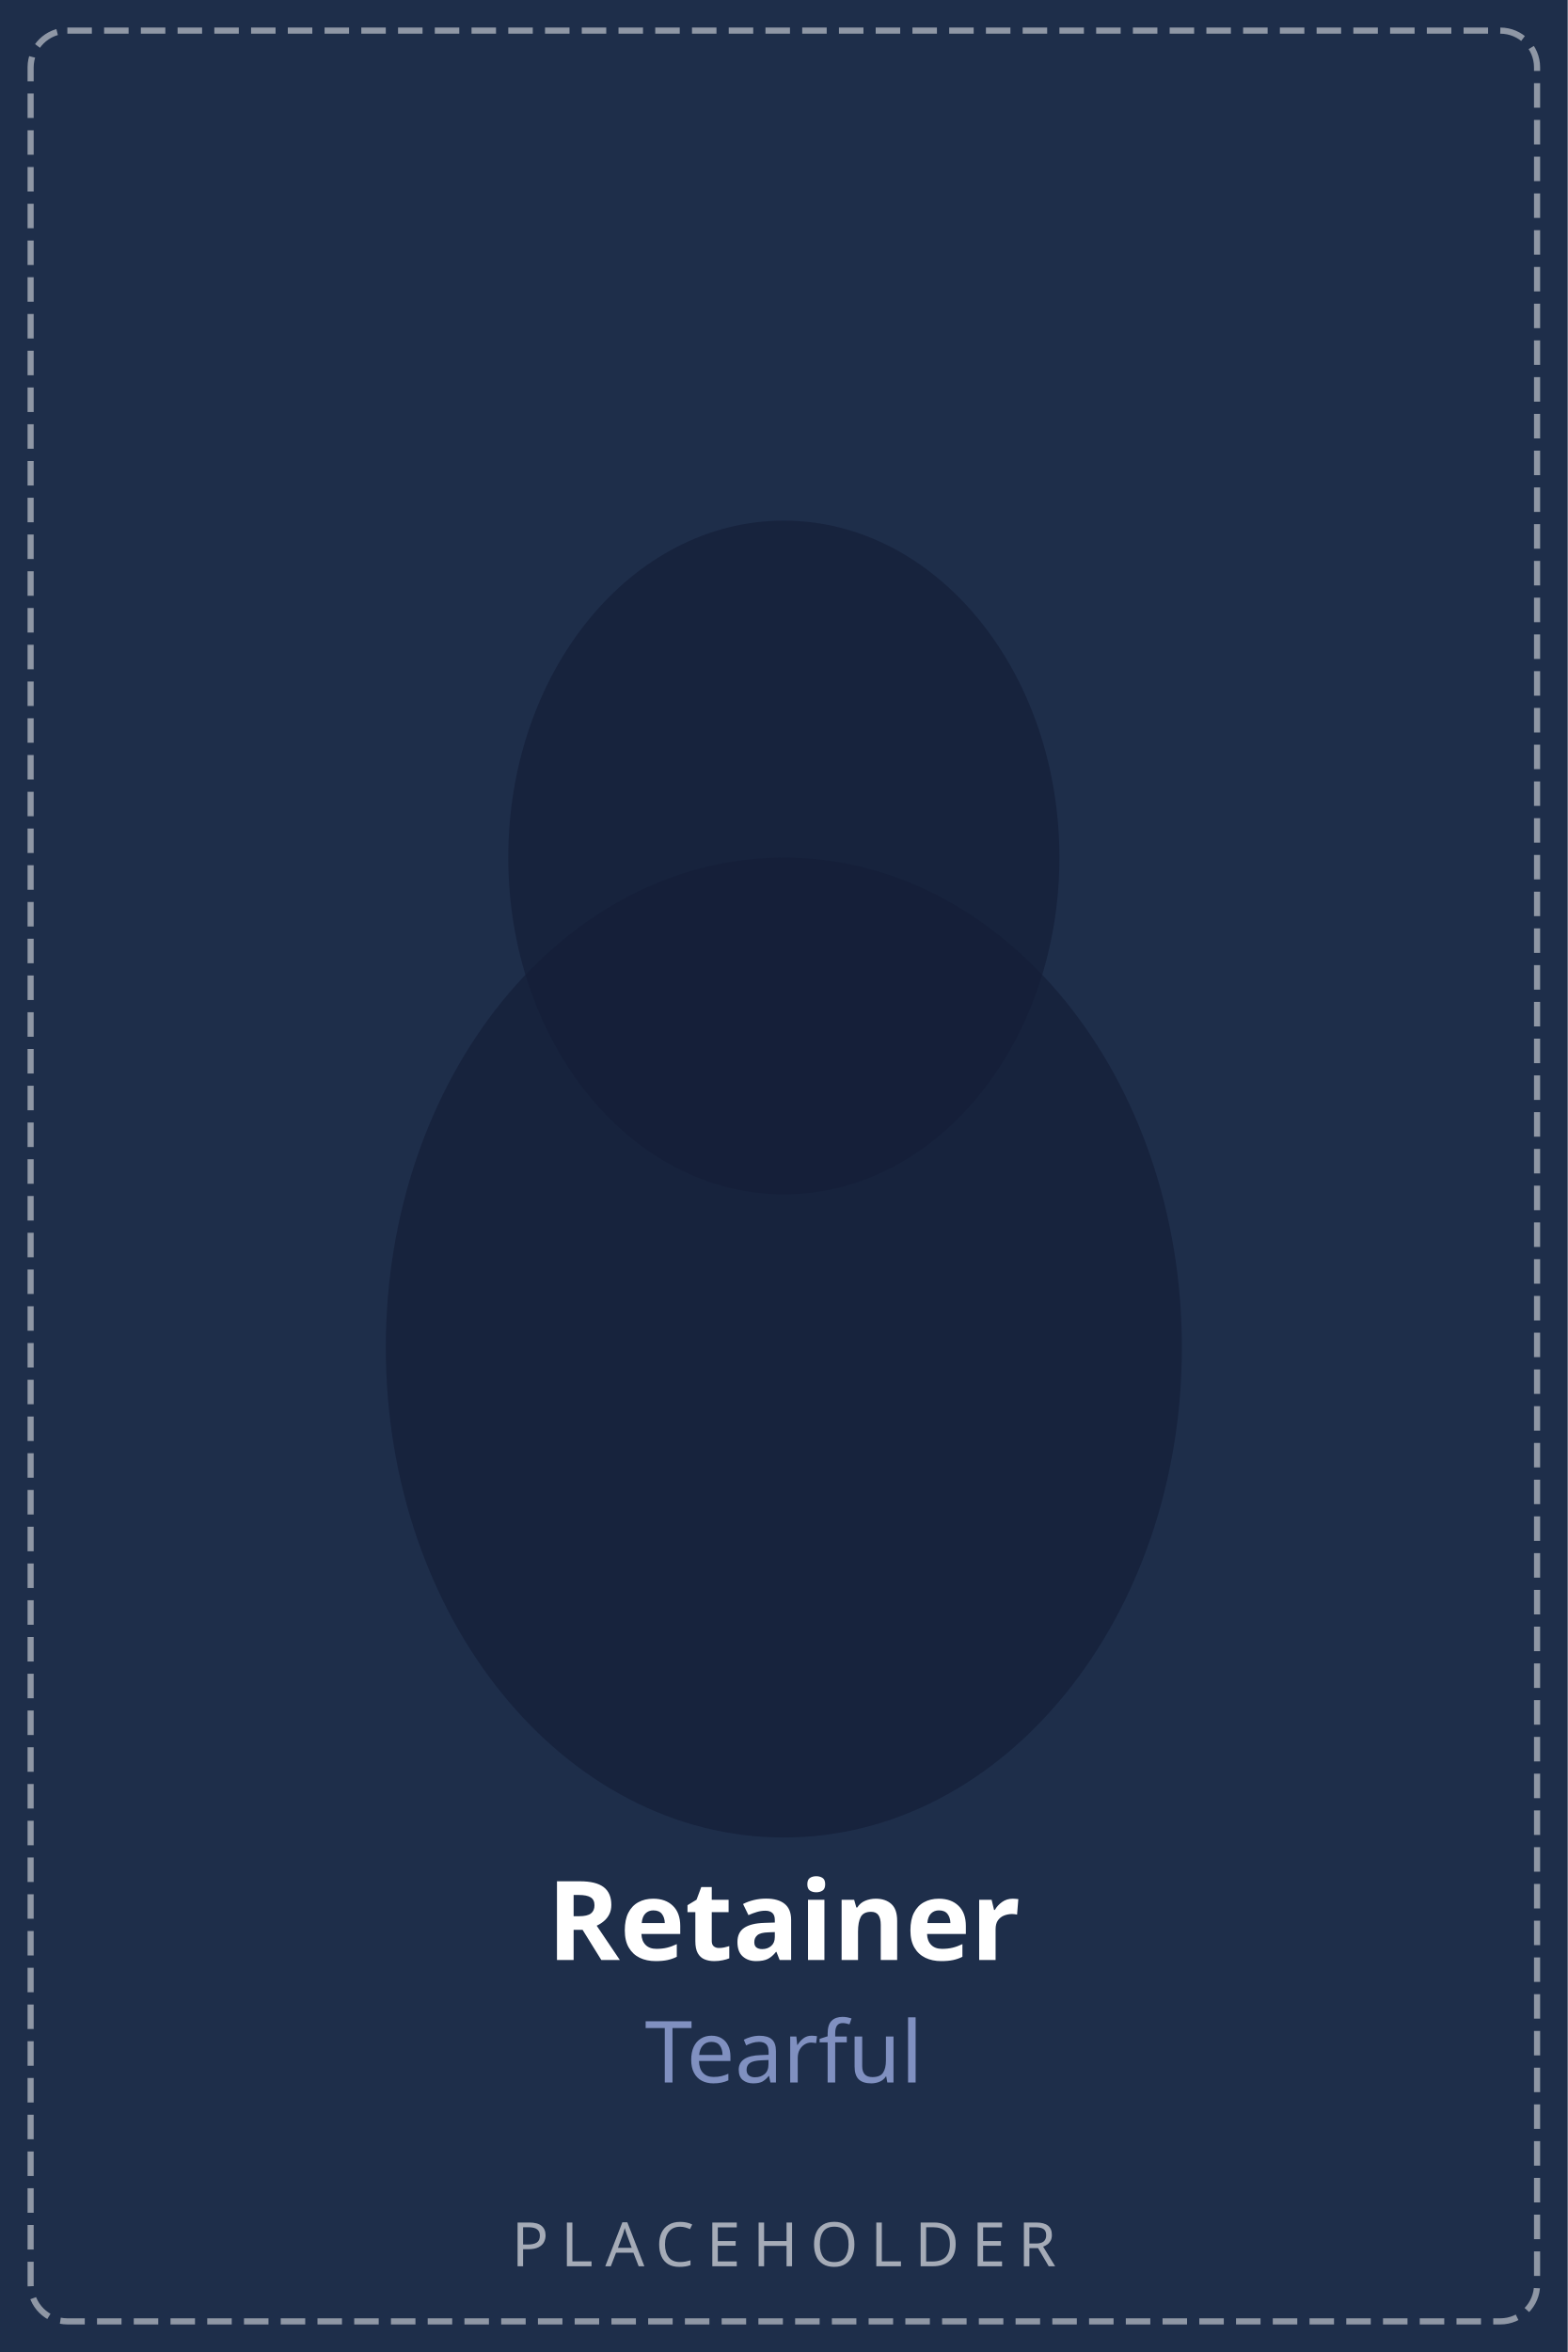
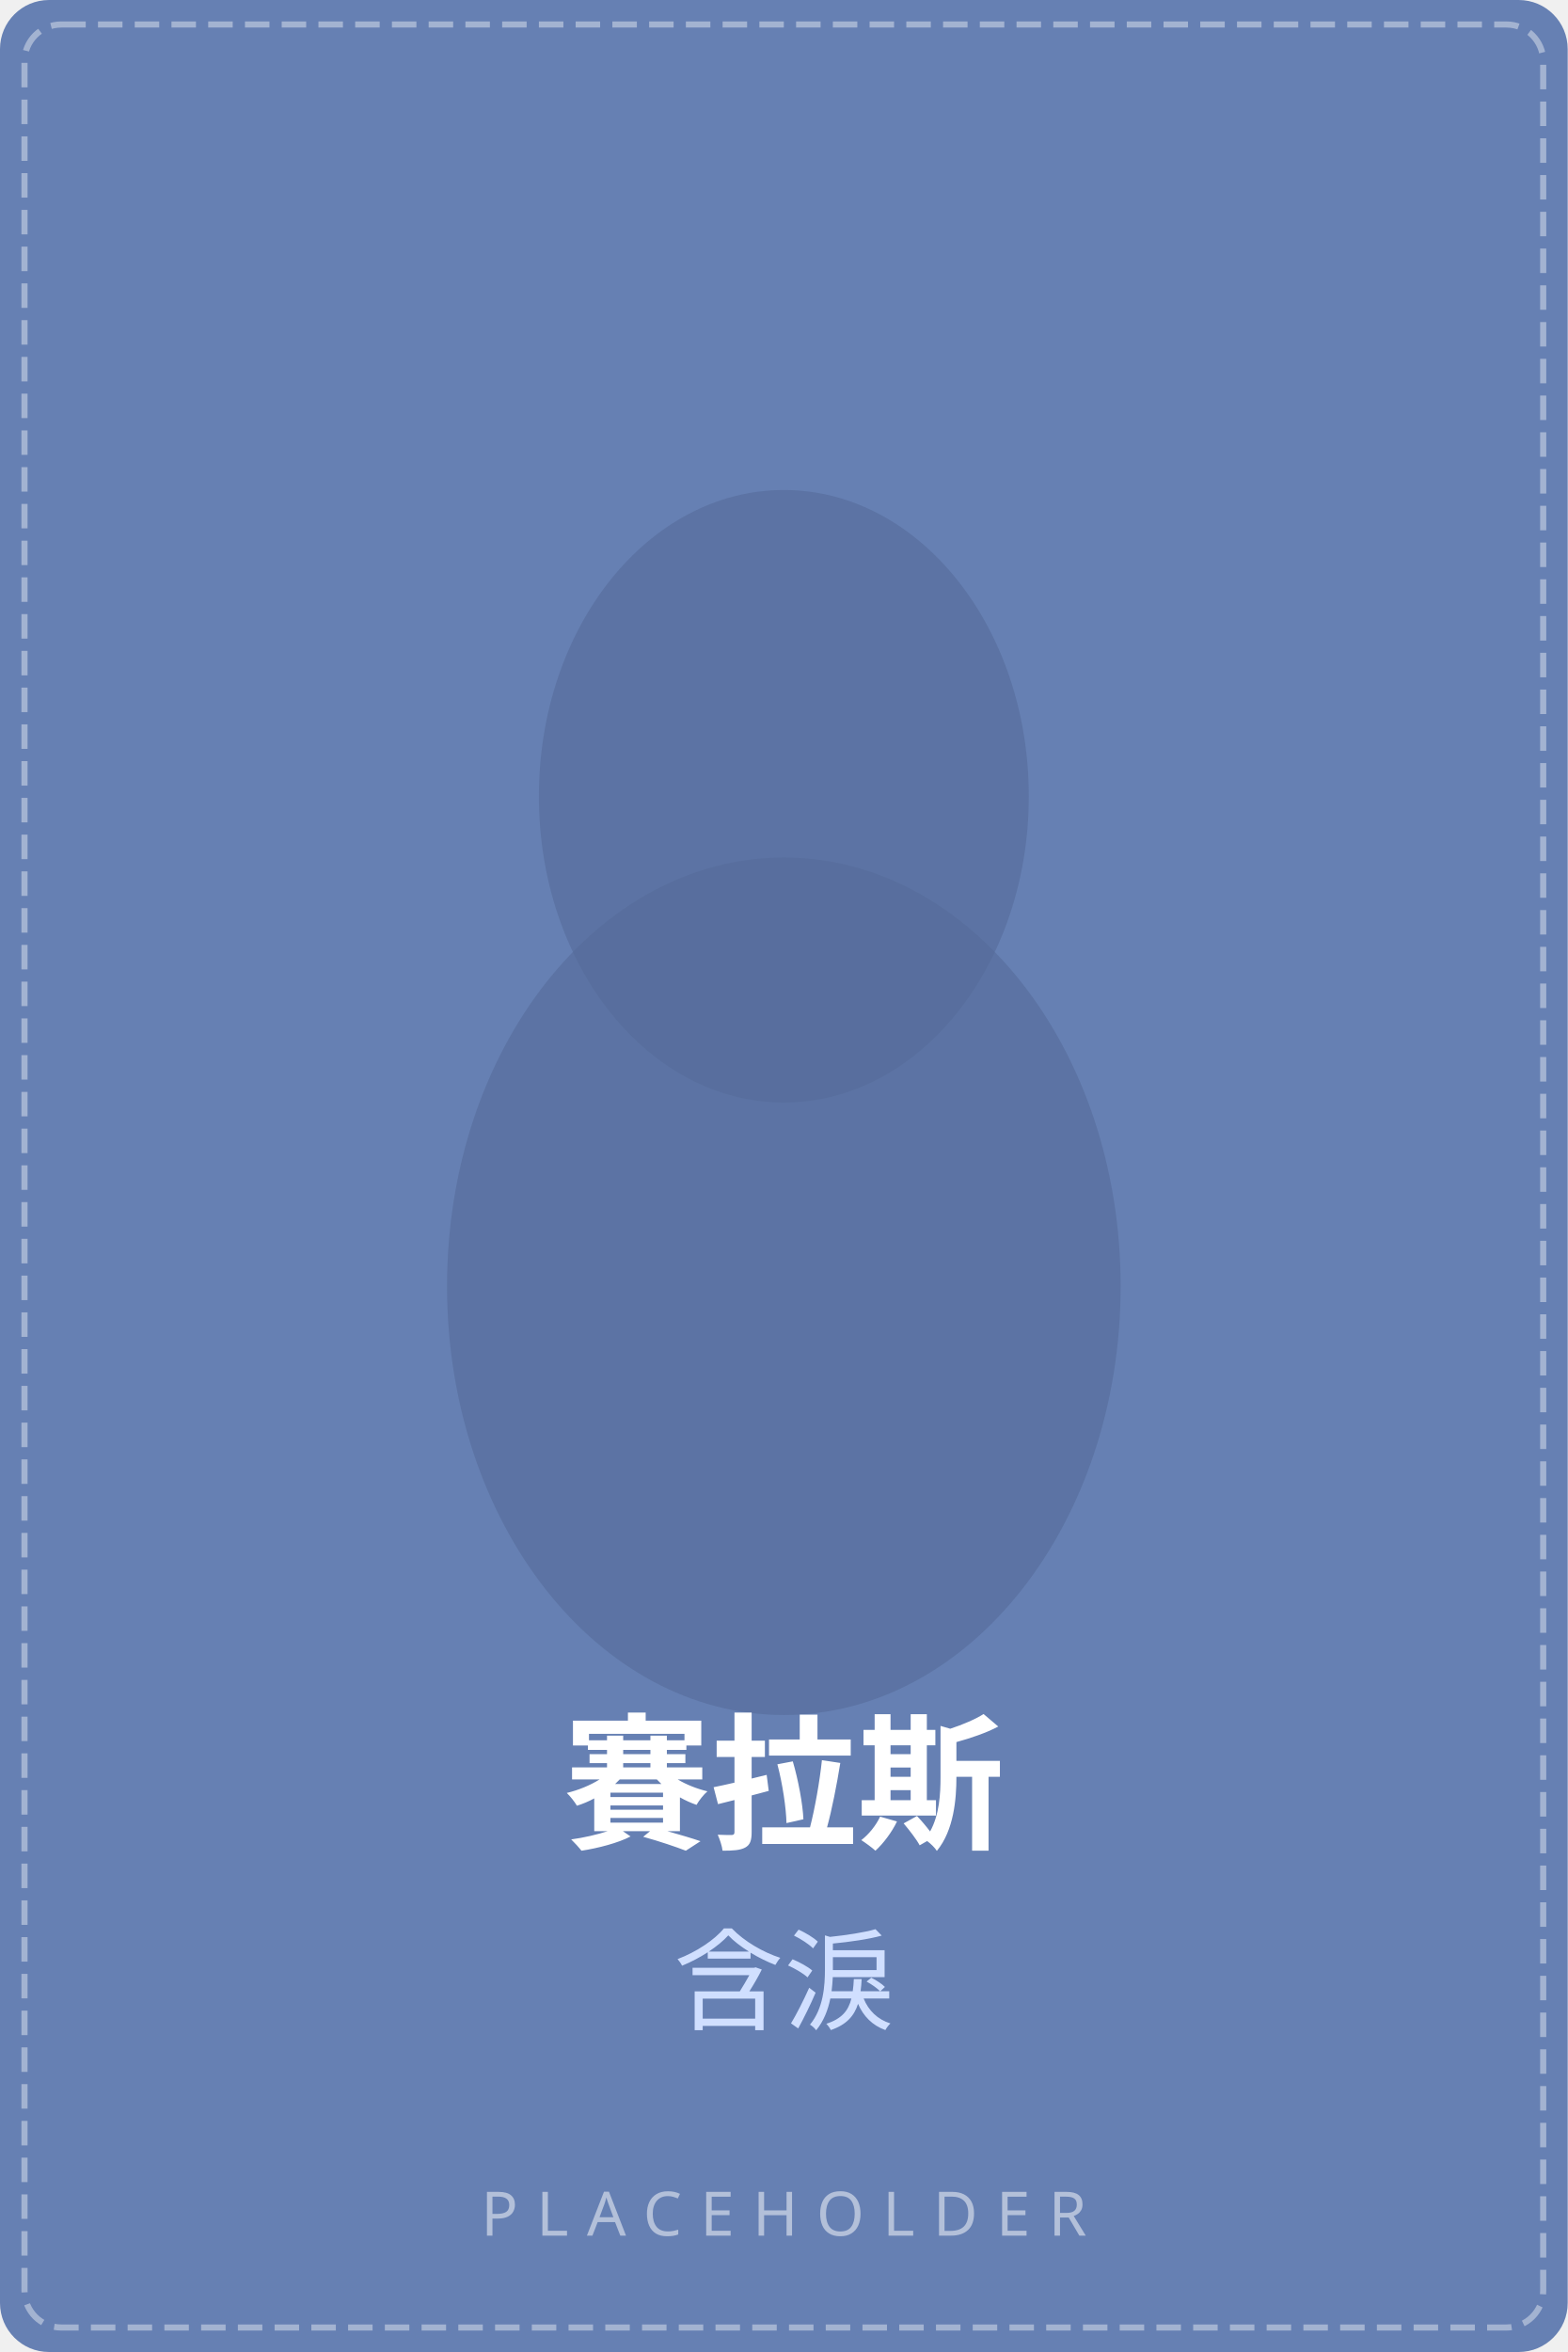
<svg xmlns="http://www.w3.org/2000/svg" width="512" height="768" viewBox="0 0 512 768">
-   <rect width="512" height="768" fill="#1e2e4a" />
-   <rect x="10" y="10" width="492" height="748" rx="12" fill="none" stroke="#fff" stroke-width="2" stroke-dasharray="8,4" opacity="0.5" />
-   <ellipse cx="256" cy="280" rx="90" ry="110" fill="#141e38" opacity="0.7" />
-   <ellipse cx="256" cy="440" rx="130" ry="160" fill="#141e38" opacity="0.7" />
-   <text x="256" y="640" text-anchor="middle" font-family="sans-serif" font-size="36" font-weight="bold" fill="#fff">Retainer</text>
-   <text x="256" y="680" text-anchor="middle" font-family="sans-serif" font-size="28" fill="#8090c0">Tearful</text>
-   <text x="256" y="740" text-anchor="middle" font-family="sans-serif" font-size="20" fill="#fff" opacity="0.6" letter-spacing="4">PLACEHOLDER</text>
+   <rect width="512" height="768" rx="16" fill="#6680B3" />
+   <rect x="8" y="8" width="496" height="752" rx="12" fill="none" stroke="#FFFFFF" stroke-width="2" stroke-dasharray="8,4" opacity="0.4" />
+   <ellipse cx="256" cy="260" rx="80" ry="100" fill="#556B99" opacity="0.6" />
+   <ellipse cx="256" cy="420" rx="110" ry="140" fill="#556B99" opacity="0.6" />
+   <text x="256" y="600" text-anchor="middle" font-family="sans-serif" font-size="48" font-weight="bold" fill="#FFFFFF">賽拉斯</text>
+   <text x="256" y="660" text-anchor="middle" font-family="sans-serif" font-size="36" fill="#D0DFFF">含淚</text>
+   <text x="256" y="730" text-anchor="middle" font-family="sans-serif" font-size="20" fill="#FFFFFF" opacity="0.5" letter-spacing="6">PLACEHOLDER</text>
</svg>
